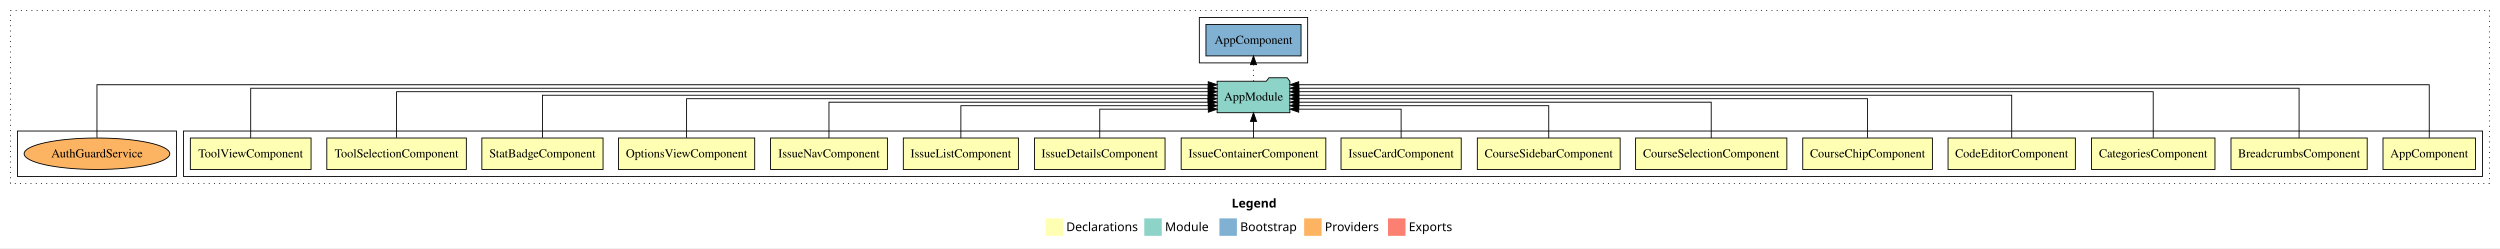
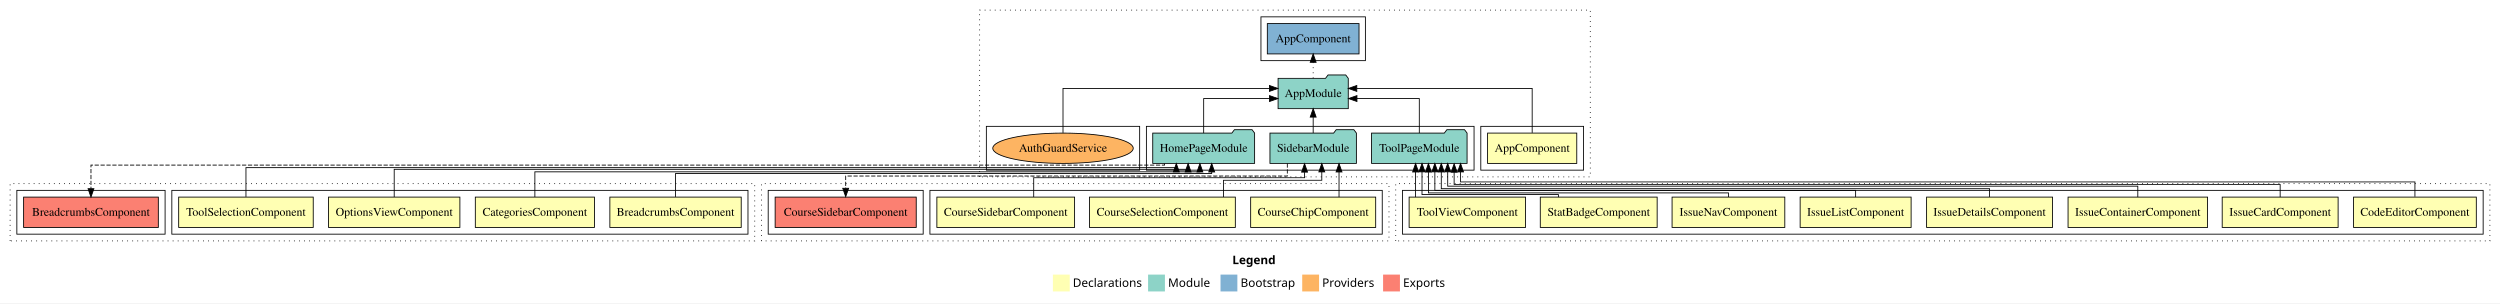
- <svg xmlns="http://www.w3.org/2000/svg" width="2862pt" height="284pt" viewBox="0.00 0.00 2862.00 284.00">
-   <g id="graph0" class="graph" transform="scale(1 1) rotate(0) translate(4 280)">
-     <polygon fill="#ffffff" stroke="transparent" points="-4,4 -4,-280 2858,-280 2858,4 -4,4" />
-     <text text-anchor="start" x="1406.009" y="-42.4" font-family="sans-serif" font-weight="bold" font-size="14.00" fill="#000000">Legend</text>
-     <polygon fill="#ffffb3" stroke="transparent" points="1193,-10 1193,-30 1213,-30 1213,-10 1193,-10" />
-     <text text-anchor="start" x="1216.629" y="-15.4" font-family="sans-serif" font-size="14.00" fill="#000000">  Declarations</text>
-     <polygon fill="#8dd3c7" stroke="transparent" points="1306,-10 1306,-30 1326,-30 1326,-10 1306,-10" />
-     <text text-anchor="start" x="1329.725" y="-15.4" font-family="sans-serif" font-size="14.00" fill="#000000">  Module</text>
-     <polygon fill="#80b1d3" stroke="transparent" points="1392,-10 1392,-30 1412,-30 1412,-10 1392,-10" />
-     <text text-anchor="start" x="1415.781" y="-15.4" font-family="sans-serif" font-size="14.00" fill="#000000">  Bootstrap</text>
-     <polygon fill="#fdb462" stroke="transparent" points="1489,-10 1489,-30 1509,-30 1509,-10 1489,-10" />
-     <text text-anchor="start" x="1512.673" y="-15.4" font-family="sans-serif" font-size="14.00" fill="#000000">  Providers</text>
-     <polygon fill="#fb8072" stroke="transparent" points="1585,-10 1585,-30 1605,-30 1605,-10 1585,-10" />
-     <text text-anchor="start" x="1608.726" y="-15.4" font-family="sans-serif" font-size="14.00" fill="#000000">  Exports</text>
+ <svg xmlns="http://www.w3.org/2000/svg" width="2968pt" height="360pt" viewBox="0.00 0.00 2968.00 360.00">
+   <g id="graph0" class="graph" transform="scale(1 1) rotate(0) translate(4 356)">
+     <polygon fill="#ffffff" stroke="transparent" points="-4,4 -4,-356 2964,-356 2964,4 -4,4" />
+     <text text-anchor="start" x="1459.009" y="-42.4" font-family="sans-serif" font-weight="bold" font-size="14.00" fill="#000000">Legend</text>
+     <polygon fill="#ffffb3" stroke="transparent" points="1246,-10 1246,-30 1266,-30 1266,-10 1246,-10" />
+     <text text-anchor="start" x="1269.629" y="-15.4" font-family="sans-serif" font-size="14.00" fill="#000000">  Declarations</text>
+     <polygon fill="#8dd3c7" stroke="transparent" points="1359,-10 1359,-30 1379,-30 1379,-10 1359,-10" />
+     <text text-anchor="start" x="1382.725" y="-15.4" font-family="sans-serif" font-size="14.00" fill="#000000">  Module</text>
+     <polygon fill="#80b1d3" stroke="transparent" points="1445,-10 1445,-30 1465,-30 1465,-10 1445,-10" />
+     <text text-anchor="start" x="1468.781" y="-15.4" font-family="sans-serif" font-size="14.00" fill="#000000">  Bootstrap</text>
+     <polygon fill="#fdb462" stroke="transparent" points="1542,-10 1542,-30 1562,-30 1562,-10 1542,-10" />
+     <text text-anchor="start" x="1565.673" y="-15.4" font-family="sans-serif" font-size="14.00" fill="#000000">  Providers</text>
+     <polygon fill="#fb8072" stroke="transparent" points="1638,-10 1638,-30 1658,-30 1658,-10 1638,-10" />
+     <text text-anchor="start" x="1661.726" y="-15.4" font-family="sans-serif" font-size="14.00" fill="#000000">  Exports</text>
    <g id="clust1" class="cluster">
-       <polygon fill="none" stroke="#000000" stroke-dasharray="1,5" points="8,-70 8,-268 2846,-268 2846,-70 8,-70" />
+       <polygon fill="none" stroke="#000000" stroke-dasharray="1,5" points="1159,-146 1159,-344 1884,-344 1884,-146 1159,-146" />
    </g>
    <g id="clust2" class="cluster">
-       <polygon fill="none" stroke="#000000" points="206,-78 206,-130 2838,-130 2838,-78 206,-78" />
-     </g>
-     <g id="clust21" class="cluster">
-       <polygon fill="none" stroke="#000000" points="1369,-208 1369,-260 1493,-260 1493,-208 1369,-208" />
-     </g>
-     <g id="clust22" class="cluster">
-       <polygon fill="none" stroke="#000000" points="16,-78 16,-130 198,-130 198,-78 16,-78" />
+       <polygon fill="none" stroke="#000000" points="1754,-154 1754,-206 1876,-206 1876,-154 1754,-154" />
+     </g>
+     <g id="clust4" class="cluster">
+       <polygon fill="none" stroke="#000000" points="1357,-154 1357,-206 1746,-206 1746,-154 1357,-154" />
+     </g>
+     <g id="clust6" class="cluster">
+       <polygon fill="none" stroke="#000000" points="1493,-284 1493,-336 1617,-336 1617,-284 1493,-284" />
+     </g>
+     <g id="clust7" class="cluster">
+       <polygon fill="none" stroke="#000000" points="1167,-154 1167,-206 1349,-206 1349,-154 1167,-154" />
+     </g>
+     <g id="clust8" class="cluster">
+       <polygon fill="none" stroke="#000000" stroke-dasharray="1,5" points="8,-70 8,-138 892,-138 892,-70 8,-70" />
+     </g>
+     <g id="clust9" class="cluster">
+       <polygon fill="none" stroke="#000000" points="200,-78 200,-130 884,-130 884,-78 200,-78" />
+     </g>
+     <g id="clust15" class="cluster">
+       <polygon fill="none" stroke="#000000" points="16,-78 16,-130 192,-130 192,-78 16,-78" />
+     </g>
+     <g id="clust18" class="cluster">
+       <polygon fill="none" stroke="#000000" stroke-dasharray="1,5" points="900,-70 900,-138 1645,-138 1645,-70 900,-70" />
+     </g>
+     <g id="clust19" class="cluster">
+       <polygon fill="none" stroke="#000000" points="1100,-78 1100,-130 1637,-130 1637,-78 1100,-78" />
+     </g>
+     <g id="clust24" class="cluster">
+       <polygon fill="none" stroke="#000000" points="908,-78 908,-130 1092,-130 1092,-78 908,-78" />
+     </g>
+     <g id="clust27" class="cluster">
+       <polygon fill="none" stroke="#000000" stroke-dasharray="1,5" points="1653,-70 1653,-138 2952,-138 2952,-70 1653,-70" />
+     </g>
+     <g id="clust28" class="cluster">
+       <polygon fill="none" stroke="#000000" points="1661,-78 1661,-130 2944,-130 2944,-78 1661,-78" />
    </g>
    <g id="node1" class="node">
-       <polygon fill="#ffffb3" stroke="#000000" points="2829.94,-122 2724.06,-122 2724.06,-86 2829.94,-86 2829.94,-122" />
-       <text text-anchor="middle" x="2777" y="-99.8" font-family="Times,serif" font-size="14.00" fill="#000000">AppComponent</text>
+       <polygon fill="#ffffb3" stroke="#000000" points="1867.94,-198 1762.06,-198 1762.06,-162 1867.94,-162 1867.94,-198" />
+       <text text-anchor="middle" x="1815" y="-175.8" font-family="Times,serif" font-size="14.00" fill="#000000">AppComponent</text>
+     </g>
+     <g id="node2" class="node">
+       <polygon fill="#8dd3c7" stroke="#000000" points="1596.657,-263 1593.657,-267 1572.657,-267 1569.657,-263 1513.343,-263 1513.343,-227 1596.657,-227 1596.657,-263" />
+       <text text-anchor="middle" x="1555" y="-240.8" font-family="Times,serif" font-size="14.00" fill="#000000">AppModule</text>
+     </g>
+     <g id="edge1" class="edge">
+       <path fill="none" stroke="#000000" d="M1815,-198.284C1815,-219.321 1815,-251 1815,-251 1815,-251 1606.774,-251 1606.774,-251" />
+       <polygon fill="#000000" stroke="#000000" points="1606.774,-247.5 1596.774,-251 1606.774,-254.5 1606.774,-247.5" />
+     </g>
+     <g id="node6" class="node">
+       <polygon fill="#80b1d3" stroke="#000000" points="1609.439,-328 1500.561,-328 1500.561,-292 1609.439,-292 1609.439,-328" />
+       <text text-anchor="middle" x="1555" y="-305.8" font-family="Times,serif" font-size="14.00" fill="#000000">AppComponent </text>
+     </g>
+     <g id="edge5" class="edge">
+       <path fill="none" stroke="#000000" stroke-dasharray="1,5" d="M1555,-263.106C1555,-263.106 1555,-281.991 1555,-281.991" />
+       <polygon fill="#000000" stroke="#000000" points="1551.5,-281.991 1555,-291.991 1558.5,-281.991 1551.5,-281.991" />
+     </g>
+     <g id="node3" class="node">
+       <polygon fill="#8dd3c7" stroke="#000000" points="1485.473,-198 1482.473,-202 1461.473,-202 1458.473,-198 1364.527,-198 1364.527,-162 1485.473,-162 1485.473,-198" />
+       <text text-anchor="middle" x="1425" y="-175.8" font-family="Times,serif" font-size="14.00" fill="#000000">HomePageModule</text>
+     </g>
+     <g id="edge2" class="edge">
+       <path fill="none" stroke="#000000" d="M1425,-198.023C1425,-215.373 1425,-239 1425,-239 1425,-239 1503.152,-239 1503.152,-239" />
+       <polygon fill="#000000" stroke="#000000" points="1503.152,-242.5 1513.152,-239 1503.152,-235.5 1503.152,-242.5" />
+     </g>
+     <g id="node12" class="node">
+       <polygon fill="#fb8072" stroke="#000000" points="183.97,-122 24.03,-122 24.03,-86 183.97,-86 183.97,-122" />
+       <text text-anchor="middle" x="104" y="-99.8" font-family="Times,serif" font-size="14.00" fill="#000000">BreadcrumbsComponent </text>
+     </g>
+     <g id="edge11" class="edge">
+       <path fill="none" stroke="#000000" stroke-dasharray="5,2" d="M1378.518,-161.846C1378.518,-160.703 1378.518,-160 1378.518,-160 1378.518,-160 104,-160 104,-160 104,-160 104,-132.027 104,-132.027" />
+       <polygon fill="#000000" stroke="#000000" points="107.5,-132.027 104,-122.027 100.5,-132.027 107.5,-132.027" />
+     </g>
+     <g id="node4" class="node">
+       <polygon fill="#8dd3c7" stroke="#000000" points="1606.313,-198 1603.313,-202 1582.313,-202 1579.313,-198 1503.687,-198 1503.687,-162 1606.313,-162 1606.313,-198" />
+       <text text-anchor="middle" x="1555" y="-175.8" font-family="Times,serif" font-size="14.00" fill="#000000">SidebarModule</text>
+     </g>
+     <g id="edge3" class="edge">
+       <path fill="none" stroke="#000000" d="M1555,-198.106C1555,-198.106 1555,-216.991 1555,-216.991" />
+       <polygon fill="#000000" stroke="#000000" points="1551.5,-216.991 1555,-226.991 1558.5,-216.991 1551.5,-216.991" />
+     </g>
+     <g id="node16" class="node">
+       <polygon fill="#fb8072" stroke="#000000" points="1083.752,-122 916.248,-122 916.248,-86 1083.752,-86 1083.752,-122" />
+       <text text-anchor="middle" x="1000" y="-99.8" font-family="Times,serif" font-size="14.00" fill="#000000">CourseSidebarComponent </text>
+     </g>
+     <g id="edge15" class="edge">
+       <path fill="none" stroke="#000000" stroke-dasharray="5,2" d="M1524.306,-161.955C1524.306,-154.251 1524.306,-147 1524.306,-147 1524.306,-147 1000,-147 1000,-147 1000,-147 1000,-132.485 1000,-132.485" />
+       <polygon fill="#000000" stroke="#000000" points="1003.5,-132.485 1000,-122.485 996.5,-132.486 1003.5,-132.485" />
+     </g>
+     <g id="node5" class="node">
+       <polygon fill="#8dd3c7" stroke="#000000" points="1737.705,-198 1734.705,-202 1713.705,-202 1710.705,-198 1624.295,-198 1624.295,-162 1737.705,-162 1737.705,-198" />
+       <text text-anchor="middle" x="1681" y="-175.8" font-family="Times,serif" font-size="14.00" fill="#000000">ToolPageModule</text>
+     </g>
+     <g id="edge4" class="edge">
+       <path fill="none" stroke="#000000" d="M1681,-198.023C1681,-215.373 1681,-239 1681,-239 1681,-239 1606.956,-239 1606.956,-239" />
+       <polygon fill="#000000" stroke="#000000" points="1606.956,-235.5 1596.956,-239 1606.956,-242.5 1606.956,-235.5" />
+     </g>
+     <g id="node7" class="node">
+       <ellipse fill="#fdb462" stroke="#000000" cx="1258" cy="-180" rx="83.367" ry="18" />
+       <text text-anchor="middle" x="1258" y="-175.8" font-family="Times,serif" font-size="14.00" fill="#000000">AuthGuardService</text>
+     </g>
+     <g id="edge6" class="edge">
+       <path fill="none" stroke="#000000" d="M1258,-198.284C1258,-219.321 1258,-251 1258,-251 1258,-251 1503.077,-251 1503.077,-251" />
+       <polygon fill="#000000" stroke="#000000" points="1503.077,-254.5 1513.077,-251 1503.077,-247.5 1503.077,-254.5" />
+     </g>
+     <g id="node8" class="node">
+       <polygon fill="#ffffb3" stroke="#000000" points="875.969,-122 720.031,-122 720.031,-86 875.969,-86 875.969,-122" />
+       <text text-anchor="middle" x="798" y="-99.8" font-family="Times,serif" font-size="14.00" fill="#000000">BreadcrumbsComponent</text>
+     </g>
+     <g id="edge7" class="edge">
+       <path fill="none" stroke="#000000" d="M798,-122.18C798,-135.038 798,-150 798,-150 798,-150 1434.535,-150 1434.535,-150 1434.535,-150 1434.535,-151.857 1434.535,-151.857" />
+       <polygon fill="#000000" stroke="#000000" points="1431.035,-151.857 1434.535,-161.857 1438.035,-151.857 1431.035,-151.857" />
+     </g>
+     <g id="node9" class="node">
+       <polygon fill="#ffffb3" stroke="#000000" points="701.699,-122 560.301,-122 560.301,-86 701.699,-86 701.699,-122" />
+       <text text-anchor="middle" x="631" y="-99.8" font-family="Times,serif" font-size="14.00" fill="#000000">CategoriesComponent</text>
+     </g>
+     <g id="edge8" class="edge">
+       <path fill="none" stroke="#000000" d="M631,-122.147C631,-135.739 631,-152 631,-152 631,-152 1420.531,-152 1420.531,-152 1420.531,-152 1420.531,-152.979 1420.531,-152.979" />
+       <polygon fill="#000000" stroke="#000000" points="1417.031,-151.793 1420.531,-161.793 1424.031,-151.793 1417.031,-151.793" />
+     </g>
+     <g id="node10" class="node">
+       <polygon fill="#ffffb3" stroke="#000000" points="541.983,-122 386.017,-122 386.017,-86 541.983,-86 541.983,-122" />
+       <text text-anchor="middle" x="464" y="-99.8" font-family="Times,serif" font-size="14.00" fill="#000000">OptionsViewComponent</text>
+     </g>
+     <g id="edge9" class="edge">
+       <path fill="none" stroke="#000000" d="M464,-122.124C464,-136.783 464,-155 464,-155 464,-155 1406.526,-155 1406.526,-155 1406.526,-155 1406.526,-155.683 1406.526,-155.683" />
+       <polygon fill="#000000" stroke="#000000" points="1403.026,-151.831 1406.526,-161.831 1410.026,-151.831 1403.026,-151.831" />
+     </g>
+     <g id="node11" class="node">
+       <polygon fill="#ffffb3" stroke="#000000" points="367.874,-122 208.126,-122 208.126,-86 367.874,-86 367.874,-122" />
+       <text text-anchor="middle" x="288" y="-99.8" font-family="Times,serif" font-size="14.00" fill="#000000">ToolSelectionComponent</text>
+     </g>
+     <g id="edge10" class="edge">
+       <path fill="none" stroke="#000000" d="M288,-122.24C288,-137.571 288,-157 288,-157 288,-157 1392.522,-157 1392.522,-157 1392.522,-157 1392.522,-157.488 1392.522,-157.488" />
+       <polygon fill="#000000" stroke="#000000" points="1389.022,-151.878 1392.522,-161.878 1396.022,-151.878 1389.022,-151.878" />
+     </g>
+     <g id="node13" class="node">
+       <polygon fill="#ffffb3" stroke="#000000" points="1629.216,-122 1480.784,-122 1480.784,-86 1629.216,-86 1629.216,-122" />
+       <text text-anchor="middle" x="1555" y="-99.8" font-family="Times,serif" font-size="14.00" fill="#000000">CourseChipComponent</text>
+     </g>
+     <g id="edge12" class="edge">
+       <path fill="none" stroke="#000000" d="M1585.694,-122.011C1585.694,-122.011 1585.694,-151.855 1585.694,-151.855" />
+       <polygon fill="#000000" stroke="#000000" points="1582.194,-151.855 1585.694,-161.855 1589.194,-151.855 1582.194,-151.855" />
+     </g>
+     <g id="node14" class="node">
+       <polygon fill="#ffffb3" stroke="#000000" points="1462.587,-122 1289.413,-122 1289.413,-86 1462.587,-86 1462.587,-122" />
+       <text text-anchor="middle" x="1376" y="-99.8" font-family="Times,serif" font-size="14.00" fill="#000000">CourseSelectionComponent</text>
+     </g>
+     <g id="edge13" class="edge">
+       <path fill="none" stroke="#000000" d="M1448.539,-122.11C1448.539,-131.897 1448.539,-142 1448.539,-142 1448.539,-142 1565.231,-142 1565.231,-142 1565.231,-142 1565.231,-151.89 1565.231,-151.89" />
+       <polygon fill="#000000" stroke="#000000" points="1561.731,-151.89 1565.231,-161.89 1568.731,-151.89 1561.731,-151.89" />
+     </g>
+     <g id="node15" class="node">
+       <polygon fill="#ffffb3" stroke="#000000" points="1271.752,-122 1108.248,-122 1108.248,-86 1271.752,-86 1271.752,-122" />
+       <text text-anchor="middle" x="1190" y="-99.8" font-family="Times,serif" font-size="14.00" fill="#000000">CourseSidebarComponent</text>
+     </g>
+     <g id="edge14" class="edge">
+       <path fill="none" stroke="#000000" d="M1223.221,-122.103C1223.221,-133.086 1223.221,-145 1223.221,-145 1223.221,-145 1544.769,-145 1544.769,-145 1544.769,-145 1544.769,-151.68 1544.769,-151.68" />
+       <polygon fill="#000000" stroke="#000000" points="1541.269,-151.68 1544.769,-161.68 1548.269,-151.68 1541.269,-151.68" />
    </g>
    <g id="node17" class="node">
-       <polygon fill="#8dd3c7" stroke="#000000" points="1472.657,-187 1469.657,-191 1448.657,-191 1445.657,-187 1389.343,-187 1389.343,-151 1472.657,-151 1472.657,-187" />
-       <text text-anchor="middle" x="1431" y="-164.8" font-family="Times,serif" font-size="14.00" fill="#000000">AppModule</text>
-     </g>
-     <g id="edge1" class="edge">
-       <path fill="none" stroke="#000000" d="M2777,-122.323C2777,-145.66 2777,-183 2777,-183 2777,-183 1482.759,-183 1482.759,-183" />
-       <polygon fill="#000000" stroke="#000000" points="1482.759,-179.5 1472.759,-183 1482.759,-186.5 1482.759,-179.5" />
-     </g>
-     <g id="node2" class="node">
-       <polygon fill="#ffffb3" stroke="#000000" points="2705.969,-122 2550.031,-122 2550.031,-86 2705.969,-86 2705.969,-122" />
-       <text text-anchor="middle" x="2628" y="-99.8" font-family="Times,serif" font-size="14.00" fill="#000000">BreadcrumbsComponent</text>
-     </g>
-     <g id="edge2" class="edge">
-       <path fill="none" stroke="#000000" d="M2628,-122.155C2628,-144.352 2628,-179 2628,-179 2628,-179 1482.9,-179 1482.9,-179" />
-       <polygon fill="#000000" stroke="#000000" points="1482.9,-175.5 1472.9,-179 1482.9,-182.5 1482.9,-175.5" />
-     </g>
-     <g id="node3" class="node">
-       <polygon fill="#ffffb3" stroke="#000000" points="2531.699,-122 2390.301,-122 2390.301,-86 2531.699,-86 2531.699,-122" />
-       <text text-anchor="middle" x="2461" y="-99.8" font-family="Times,serif" font-size="14.00" fill="#000000">CategoriesComponent</text>
-     </g>
-     <g id="edge3" class="edge">
-       <path fill="none" stroke="#000000" d="M2461,-122.284C2461,-143.321 2461,-175 2461,-175 2461,-175 1482.975,-175 1482.975,-175" />
-       <polygon fill="#000000" stroke="#000000" points="1482.975,-171.5 1472.975,-175 1482.975,-178.5 1482.975,-171.5" />
-     </g>
-     <g id="node4" class="node">
-       <polygon fill="#ffffb3" stroke="#000000" points="2371.878,-122 2226.122,-122 2226.122,-86 2371.878,-86 2371.878,-122" />
-       <text text-anchor="middle" x="2299" y="-99.8" font-family="Times,serif" font-size="14.00" fill="#000000">CodeEditorComponent</text>
-     </g>
-     <g id="edge4" class="edge">
-       <path fill="none" stroke="#000000" d="M2299,-122.308C2299,-142.145 2299,-171 2299,-171 2299,-171 1482.865,-171 1482.865,-171" />
-       <polygon fill="#000000" stroke="#000000" points="1482.866,-167.5 1472.865,-171 1482.865,-174.5 1482.866,-167.5" />
-     </g>
-     <g id="node5" class="node">
-       <polygon fill="#ffffb3" stroke="#000000" points="2208.216,-122 2059.784,-122 2059.784,-86 2208.216,-86 2208.216,-122" />
-       <text text-anchor="middle" x="2134" y="-99.8" font-family="Times,serif" font-size="14.00" fill="#000000">CourseChipComponent</text>
-     </g>
-     <g id="edge5" class="edge">
-       <path fill="none" stroke="#000000" d="M2134,-122.222C2134,-140.828 2134,-167 2134,-167 2134,-167 1482.871,-167 1482.871,-167" />
-       <polygon fill="#000000" stroke="#000000" points="1482.871,-163.5 1472.871,-167 1482.87,-170.5 1482.871,-163.5" />
-     </g>
-     <g id="node6" class="node">
-       <polygon fill="#ffffb3" stroke="#000000" points="2041.587,-122 1868.413,-122 1868.413,-86 2041.587,-86 2041.587,-122" />
-       <text text-anchor="middle" x="1955" y="-99.8" font-family="Times,serif" font-size="14.00" fill="#000000">CourseSelectionComponent</text>
-     </g>
-     <g id="edge6" class="edge">
-       <path fill="none" stroke="#000000" d="M1955,-122.022C1955,-139.373 1955,-163 1955,-163 1955,-163 1482.995,-163 1482.995,-163" />
-       <polygon fill="#000000" stroke="#000000" points="1482.995,-159.5 1472.995,-163 1482.995,-166.5 1482.995,-159.5" />
-     </g>
-     <g id="node7" class="node">
-       <polygon fill="#ffffb3" stroke="#000000" points="1850.752,-122 1687.248,-122 1687.248,-86 1850.752,-86 1850.752,-122" />
-       <text text-anchor="middle" x="1769" y="-99.8" font-family="Times,serif" font-size="14.00" fill="#000000">CourseSidebarComponent</text>
-     </g>
-     <g id="edge7" class="edge">
-       <path fill="none" stroke="#000000" d="M1769,-122.009C1769,-138.049 1769,-159 1769,-159 1769,-159 1482.784,-159 1482.784,-159" />
-       <polygon fill="#000000" stroke="#000000" points="1482.784,-155.5 1472.784,-159 1482.784,-162.5 1482.784,-155.5" />
-     </g>
-     <g id="node8" class="node">
-       <polygon fill="#ffffb3" stroke="#000000" points="1668.809,-122 1531.191,-122 1531.191,-86 1668.809,-86 1668.809,-122" />
-       <text text-anchor="middle" x="1600" y="-99.8" font-family="Times,serif" font-size="14.00" fill="#000000">IssueCardComponent</text>
-     </g>
-     <g id="edge8" class="edge">
-       <path fill="none" stroke="#000000" d="M1600,-122.124C1600,-136.783 1600,-155 1600,-155 1600,-155 1482.775,-155 1482.775,-155" />
-       <polygon fill="#000000" stroke="#000000" points="1482.775,-151.5 1472.775,-155 1482.775,-158.5 1482.775,-151.5" />
-     </g>
-     <g id="node9" class="node">
-       <polygon fill="#ffffb3" stroke="#000000" points="1513.805,-122 1348.195,-122 1348.195,-86 1513.805,-86 1513.805,-122" />
-       <text text-anchor="middle" x="1431" y="-99.8" font-family="Times,serif" font-size="14.00" fill="#000000">IssueContainerComponent</text>
-     </g>
-     <g id="edge9" class="edge">
-       <path fill="none" stroke="#000000" d="M1431,-122.106C1431,-122.106 1431,-140.991 1431,-140.991" />
-       <polygon fill="#000000" stroke="#000000" points="1427.5,-140.991 1431,-150.991 1434.5,-140.991 1427.5,-140.991" />
-     </g>
-     <g id="node10" class="node">
-       <polygon fill="#ffffb3" stroke="#000000" points="1329.749,-122 1180.251,-122 1180.251,-86 1329.749,-86 1329.749,-122" />
-       <text text-anchor="middle" x="1255" y="-99.8" font-family="Times,serif" font-size="14.00" fill="#000000">IssueDetailsComponent</text>
-     </g>
-     <g id="edge10" class="edge">
-       <path fill="none" stroke="#000000" d="M1255,-122.124C1255,-136.783 1255,-155 1255,-155 1255,-155 1379.291,-155 1379.291,-155" />
-       <polygon fill="#000000" stroke="#000000" points="1379.291,-158.5 1389.291,-155 1379.29,-151.5 1379.291,-158.5" />
-     </g>
-     <g id="node11" class="node">
-       <polygon fill="#ffffb3" stroke="#000000" points="1161.875,-122 1030.125,-122 1030.125,-86 1161.875,-86 1161.875,-122" />
-       <text text-anchor="middle" x="1096" y="-99.8" font-family="Times,serif" font-size="14.00" fill="#000000">IssueListComponent</text>
-     </g>
-     <g id="edge11" class="edge">
-       <path fill="none" stroke="#000000" d="M1096,-122.009C1096,-138.049 1096,-159 1096,-159 1096,-159 1379.249,-159 1379.249,-159" />
-       <polygon fill="#000000" stroke="#000000" points="1379.249,-162.5 1389.249,-159 1379.249,-155.5 1379.249,-162.5" />
-     </g>
-     <g id="node12" class="node">
-       <polygon fill="#ffffb3" stroke="#000000" points="1011.919,-122 878.081,-122 878.081,-86 1011.919,-86 1011.919,-122" />
-       <text text-anchor="middle" x="945" y="-99.8" font-family="Times,serif" font-size="14.00" fill="#000000">IssueNavComponent</text>
-     </g>
-     <g id="edge12" class="edge">
-       <path fill="none" stroke="#000000" d="M945,-122.022C945,-139.373 945,-163 945,-163 945,-163 1379.143,-163 1379.143,-163" />
-       <polygon fill="#000000" stroke="#000000" points="1379.143,-166.5 1389.143,-163 1379.143,-159.5 1379.143,-166.5" />
-     </g>
-     <g id="node13" class="node">
-       <polygon fill="#ffffb3" stroke="#000000" points="859.983,-122 704.017,-122 704.017,-86 859.983,-86 859.983,-122" />
-       <text text-anchor="middle" x="782" y="-99.8" font-family="Times,serif" font-size="14.00" fill="#000000">OptionsViewComponent</text>
-     </g>
-     <g id="edge13" class="edge">
-       <path fill="none" stroke="#000000" d="M782,-122.222C782,-140.828 782,-167 782,-167 782,-167 1378.917,-167 1378.917,-167" />
-       <polygon fill="#000000" stroke="#000000" points="1378.917,-170.5 1388.917,-167 1378.917,-163.5 1378.917,-170.5" />
-     </g>
-     <g id="node14" class="node">
-       <polygon fill="#ffffb3" stroke="#000000" points="686.377,-122 547.623,-122 547.623,-86 686.377,-86 686.377,-122" />
-       <text text-anchor="middle" x="617" y="-99.8" font-family="Times,serif" font-size="14.00" fill="#000000">StatBadgeComponent</text>
-     </g>
-     <g id="edge14" class="edge">
-       <path fill="none" stroke="#000000" d="M617,-122.308C617,-142.145 617,-171 617,-171 617,-171 1379.233,-171 1379.233,-171" />
-       <polygon fill="#000000" stroke="#000000" points="1379.233,-174.5 1389.233,-171 1379.233,-167.5 1379.233,-174.5" />
-     </g>
-     <g id="node15" class="node">
-       <polygon fill="#ffffb3" stroke="#000000" points="529.874,-122 370.126,-122 370.126,-86 529.874,-86 529.874,-122" />
-       <text text-anchor="middle" x="450" y="-99.8" font-family="Times,serif" font-size="14.00" fill="#000000">ToolSelectionComponent</text>
-     </g>
-     <g id="edge15" class="edge">
-       <path fill="none" stroke="#000000" d="M450,-122.284C450,-143.321 450,-175 450,-175 450,-175 1379.161,-175 1379.161,-175" />
-       <polygon fill="#000000" stroke="#000000" points="1379.161,-178.5 1389.161,-175 1379.161,-171.5 1379.161,-178.5" />
-     </g>
-     <g id="node16" class="node">
-       <polygon fill="#ffffb3" stroke="#000000" points="352.094,-122 213.906,-122 213.906,-86 352.094,-86 352.094,-122" />
-       <text text-anchor="middle" x="283" y="-99.8" font-family="Times,serif" font-size="14.00" fill="#000000">ToolViewComponent</text>
+       <polygon fill="#ffffb3" stroke="#000000" points="2935.878,-122 2790.122,-122 2790.122,-86 2935.878,-86 2935.878,-122" />
+       <text text-anchor="middle" x="2863" y="-99.8" font-family="Times,serif" font-size="14.00" fill="#000000">CodeEditorComponent</text>
    </g>
    <g id="edge16" class="edge">
-       <path fill="none" stroke="#000000" d="M283,-122.155C283,-144.352 283,-179 283,-179 283,-179 1379.123,-179 1379.123,-179" />
-       <polygon fill="#000000" stroke="#000000" points="1379.123,-182.5 1389.123,-179 1379.123,-175.5 1379.123,-182.5" />
+       <path fill="none" stroke="#000000" d="M2863,-122.422C2863,-131.279 2863,-140 2863,-140 2863,-140 1729.975,-140 1729.975,-140 1729.975,-140 1729.975,-151.873 1729.975,-151.873" />
+       <polygon fill="#000000" stroke="#000000" points="1726.475,-151.873 1729.975,-161.873 1733.475,-151.873 1726.475,-151.873" />
    </g>
    <g id="node18" class="node">
-       <polygon fill="#80b1d3" stroke="#000000" points="1485.439,-252 1376.561,-252 1376.561,-216 1485.439,-216 1485.439,-252" />
-       <text text-anchor="middle" x="1431" y="-229.8" font-family="Times,serif" font-size="14.00" fill="#000000">AppComponent </text>
+       <polygon fill="#ffffb3" stroke="#000000" points="2771.809,-122 2634.191,-122 2634.191,-86 2771.809,-86 2771.809,-122" />
+       <text text-anchor="middle" x="2703" y="-99.8" font-family="Times,serif" font-size="14.00" fill="#000000">IssueCardComponent</text>
    </g>
    <g id="edge17" class="edge">
-       <path fill="none" stroke="#000000" stroke-dasharray="1,5" d="M1431,-187.106C1431,-187.106 1431,-205.991 1431,-205.991" />
-       <polygon fill="#000000" stroke="#000000" points="1427.5,-205.991 1431,-215.991 1434.5,-205.991 1427.5,-205.991" />
+       <path fill="none" stroke="#000000" d="M2703,-122.045C2703,-129.749 2703,-137 2703,-137 2703,-137 1722.347,-137 1722.347,-137 1722.347,-137 1722.347,-151.515 1722.347,-151.515" />
+       <polygon fill="#000000" stroke="#000000" points="1718.847,-151.514 1722.347,-161.515 1725.847,-151.515 1718.847,-151.514" />
    </g>
    <g id="node19" class="node">
-       <ellipse fill="#fdb462" stroke="#000000" cx="107" cy="-104" rx="83.367" ry="18" />
-       <text text-anchor="middle" x="107" y="-99.8" font-family="Times,serif" font-size="14.00" fill="#000000">AuthGuardService</text>
+       <polygon fill="#ffffb3" stroke="#000000" points="2616.805,-122 2451.195,-122 2451.195,-86 2616.805,-86 2616.805,-122" />
+       <text text-anchor="middle" x="2534" y="-99.8" font-family="Times,serif" font-size="14.00" fill="#000000">IssueContainerComponent</text>
    </g>
    <g id="edge18" class="edge">
-       <path fill="none" stroke="#000000" d="M107,-122.323C107,-145.66 107,-183 107,-183 107,-183 1379.189,-183 1379.189,-183" />
-       <polygon fill="#000000" stroke="#000000" points="1379.189,-186.5 1389.189,-183 1379.188,-179.5 1379.189,-186.5" />
+       <path fill="none" stroke="#000000" d="M2534,-122.033C2534,-128.853 2534,-135 2534,-135 2534,-135 1714.719,-135 1714.719,-135 1714.719,-135 1714.719,-151.956 1714.719,-151.956" />
+       <polygon fill="#000000" stroke="#000000" points="1711.219,-151.956 1714.719,-161.956 1718.219,-151.956 1711.219,-151.956" />
+     </g>
+     <g id="node20" class="node">
+       <polygon fill="#ffffb3" stroke="#000000" points="2432.749,-122 2283.251,-122 2283.251,-86 2432.749,-86 2432.749,-122" />
+       <text text-anchor="middle" x="2358" y="-99.8" font-family="Times,serif" font-size="14.00" fill="#000000">IssueDetailsComponent</text>
+     </g>
+     <g id="edge19" class="edge">
+       <path fill="none" stroke="#000000" d="M2358,-122.207C2358,-127.555 2358,-132 2358,-132 2358,-132 1707.092,-132 1707.092,-132 1707.092,-132 1707.092,-151.853 1707.092,-151.853" />
+       <polygon fill="#000000" stroke="#000000" points="1703.592,-151.853 1707.092,-161.853 1710.592,-151.853 1703.592,-151.853" />
+     </g>
+     <g id="node21" class="node">
+       <polygon fill="#ffffb3" stroke="#000000" points="2264.875,-122 2133.125,-122 2133.125,-86 2264.875,-86 2264.875,-122" />
+       <text text-anchor="middle" x="2199" y="-99.8" font-family="Times,serif" font-size="14.00" fill="#000000">IssueListComponent</text>
+     </g>
+     <g id="edge20" class="edge">
+       <path fill="none" stroke="#000000" d="M2199,-122.058C2199,-126.495 2199,-130 2199,-130 2199,-130 1699.464,-130 1699.464,-130 1699.464,-130 1699.464,-151.949 1699.464,-151.949" />
+       <polygon fill="#000000" stroke="#000000" points="1695.964,-151.949 1699.464,-161.949 1702.964,-151.949 1695.964,-151.949" />
+     </g>
+     <g id="node22" class="node">
+       <polygon fill="#ffffb3" stroke="#000000" points="2114.919,-122 1981.081,-122 1981.081,-86 2114.919,-86 2114.919,-122" />
+       <text text-anchor="middle" x="2048" y="-99.8" font-family="Times,serif" font-size="14.00" fill="#000000">IssueNavComponent</text>
+     </g>
+     <g id="edge21" class="edge">
+       <path fill="none" stroke="#000000" d="M2048,-122.122C2048,-124.973 2048,-127 2048,-127 2048,-127 1691.836,-127 1691.836,-127 1691.836,-127 1691.836,-151.76 1691.836,-151.76" />
+       <polygon fill="#000000" stroke="#000000" points="1688.336,-151.76 1691.836,-161.76 1695.336,-151.76 1688.336,-151.76" />
+     </g>
+     <g id="node23" class="node">
+       <polygon fill="#ffffb3" stroke="#000000" points="1963.377,-122 1824.623,-122 1824.623,-86 1963.377,-86 1963.377,-122" />
+       <text text-anchor="middle" x="1894" y="-99.8" font-family="Times,serif" font-size="14.00" fill="#000000">StatBadgeComponent</text>
+     </g>
+     <g id="edge22" class="edge">
+       <path fill="none" stroke="#000000" d="M1846.141,-122.08C1846.141,-123.846 1846.141,-125 1846.141,-125 1846.141,-125 1684.208,-125 1684.208,-125 1684.208,-125 1684.208,-151.991 1684.208,-151.991" />
+       <polygon fill="#000000" stroke="#000000" points="1680.708,-151.991 1684.208,-161.991 1687.708,-151.991 1680.708,-151.991" />
+     </g>
+     <g id="node24" class="node">
+       <polygon fill="#ffffb3" stroke="#000000" points="1807.094,-122 1668.906,-122 1668.906,-86 1807.094,-86 1807.094,-122" />
+       <text text-anchor="middle" x="1738" y="-99.8" font-family="Times,serif" font-size="14.00" fill="#000000">ToolViewComponent</text>
+     </g>
+     <g id="edge23" class="edge">
+       <path fill="none" stroke="#000000" d="M1676.581,-122.011C1676.581,-122.011 1676.581,-151.855 1676.581,-151.855" />
+       <polygon fill="#000000" stroke="#000000" points="1673.081,-151.855 1676.581,-161.855 1680.081,-151.855 1673.081,-151.855" />
    </g>
  </g>
</svg>
